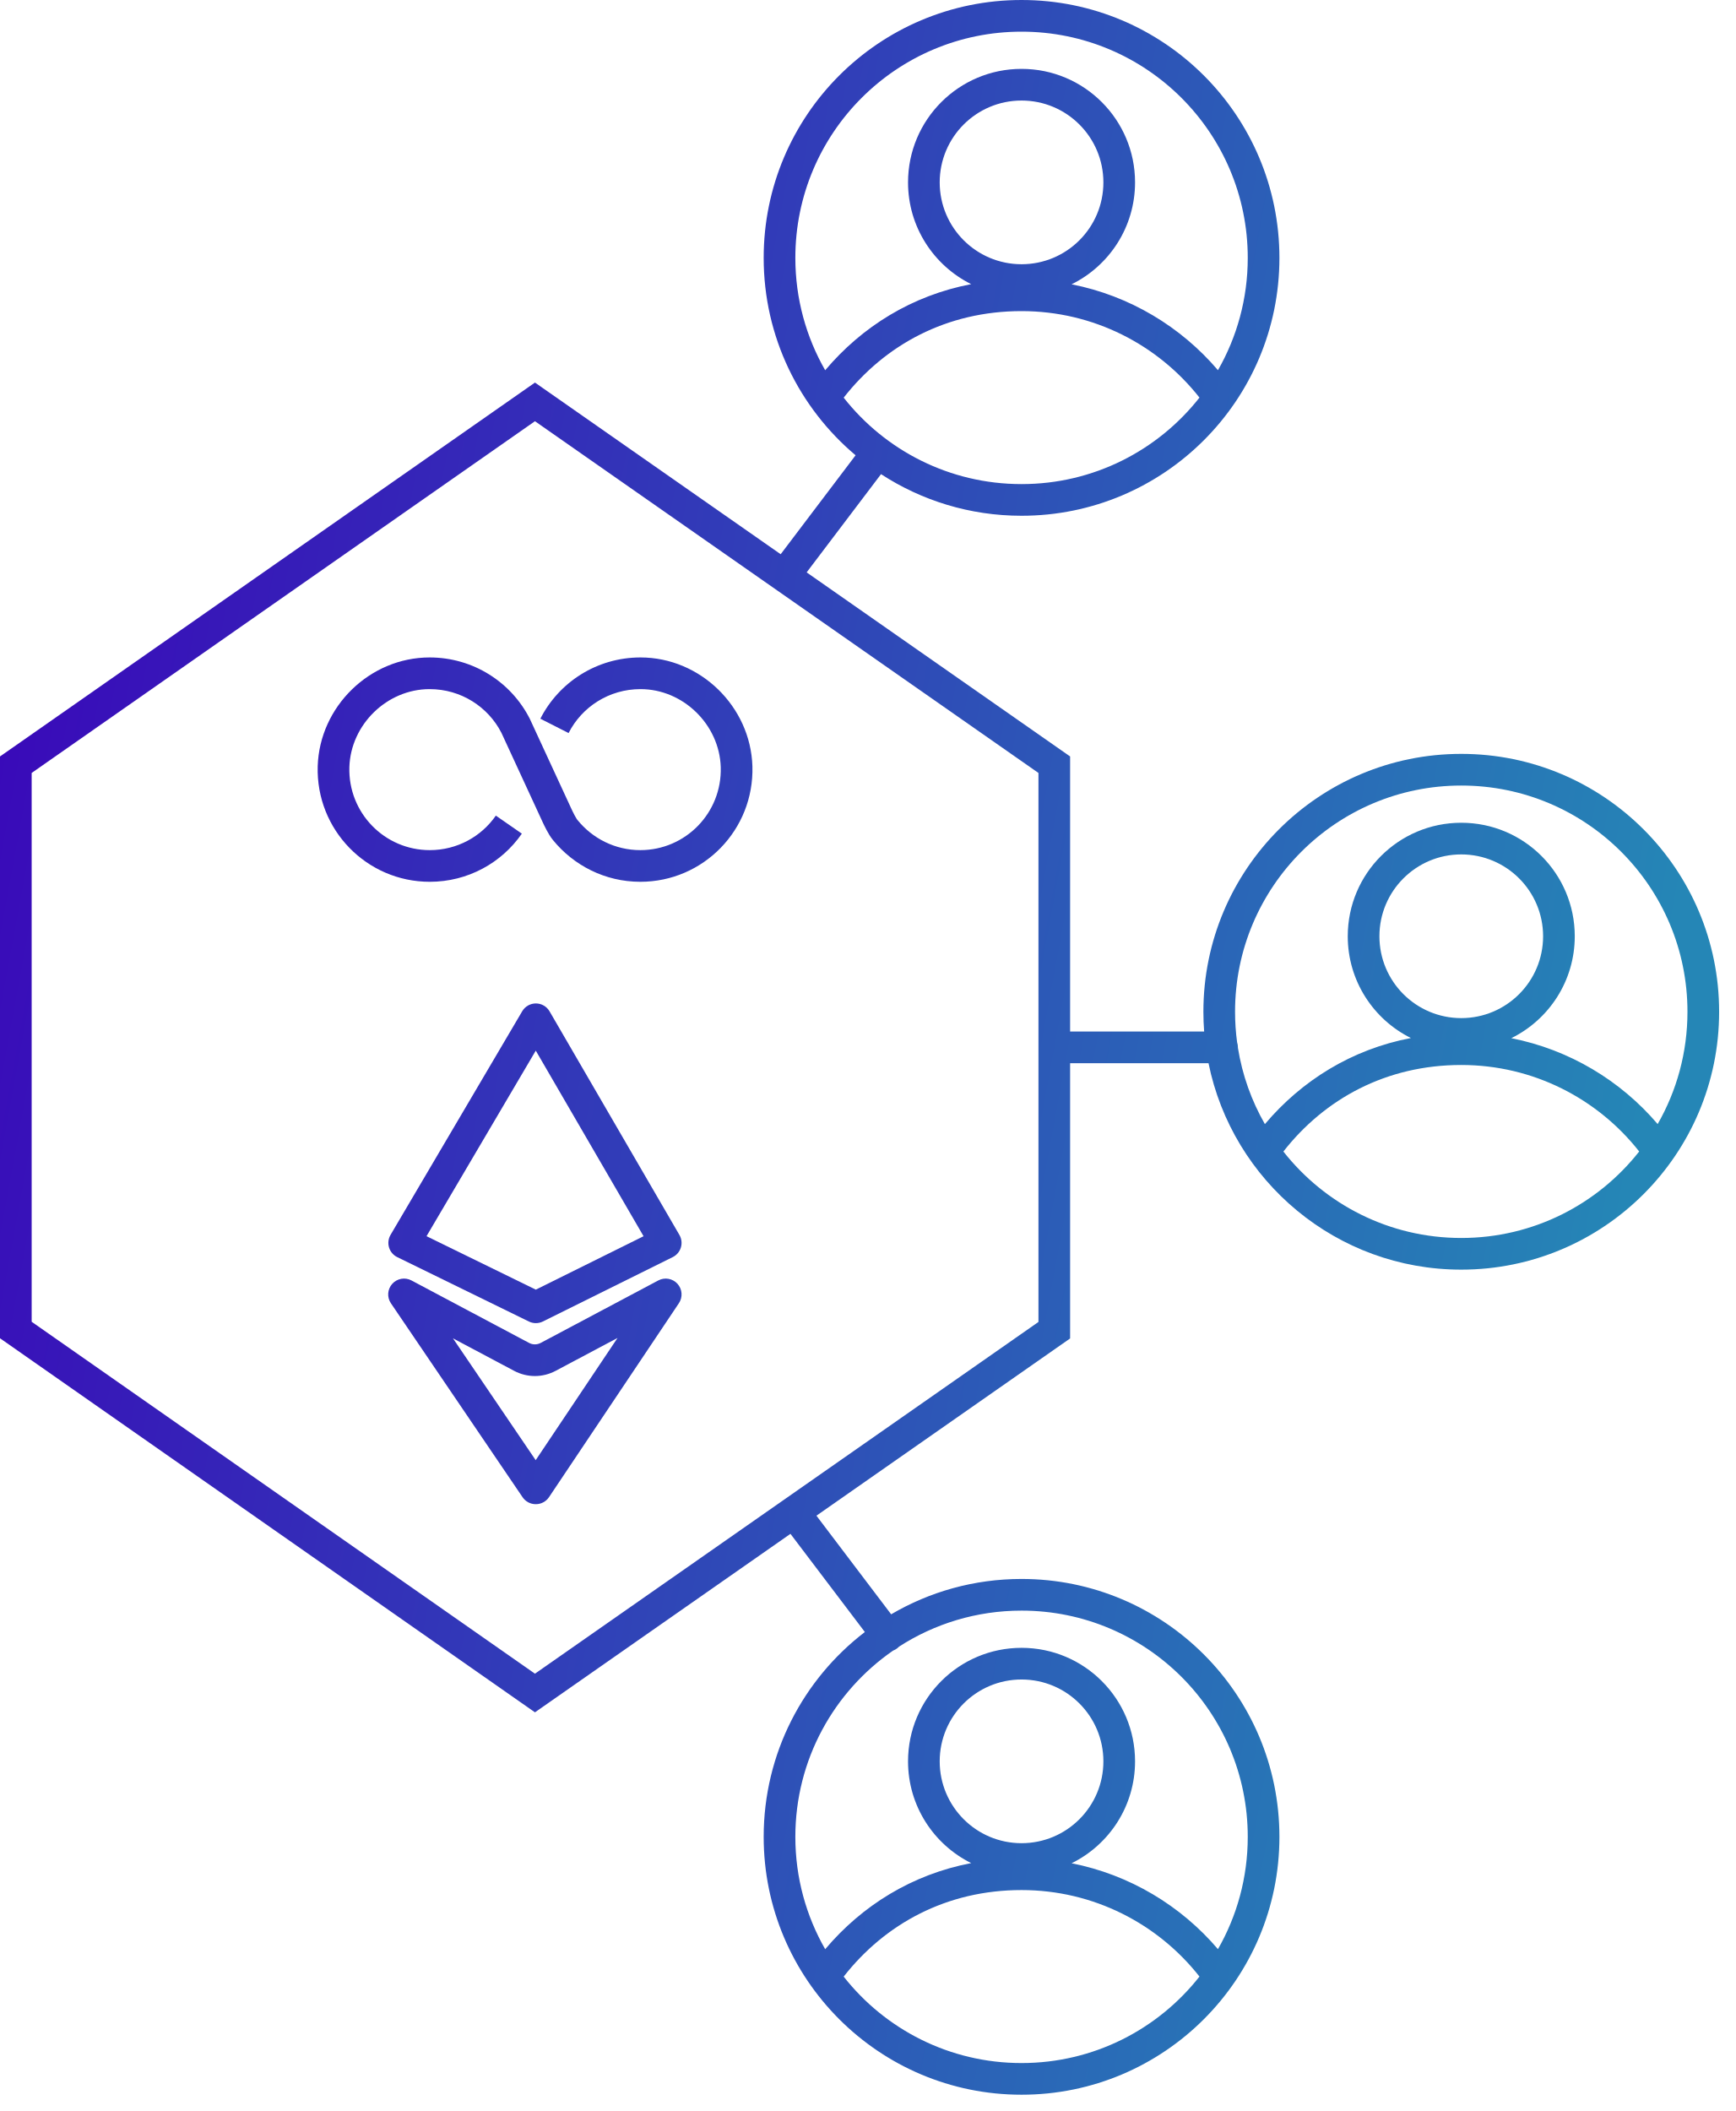
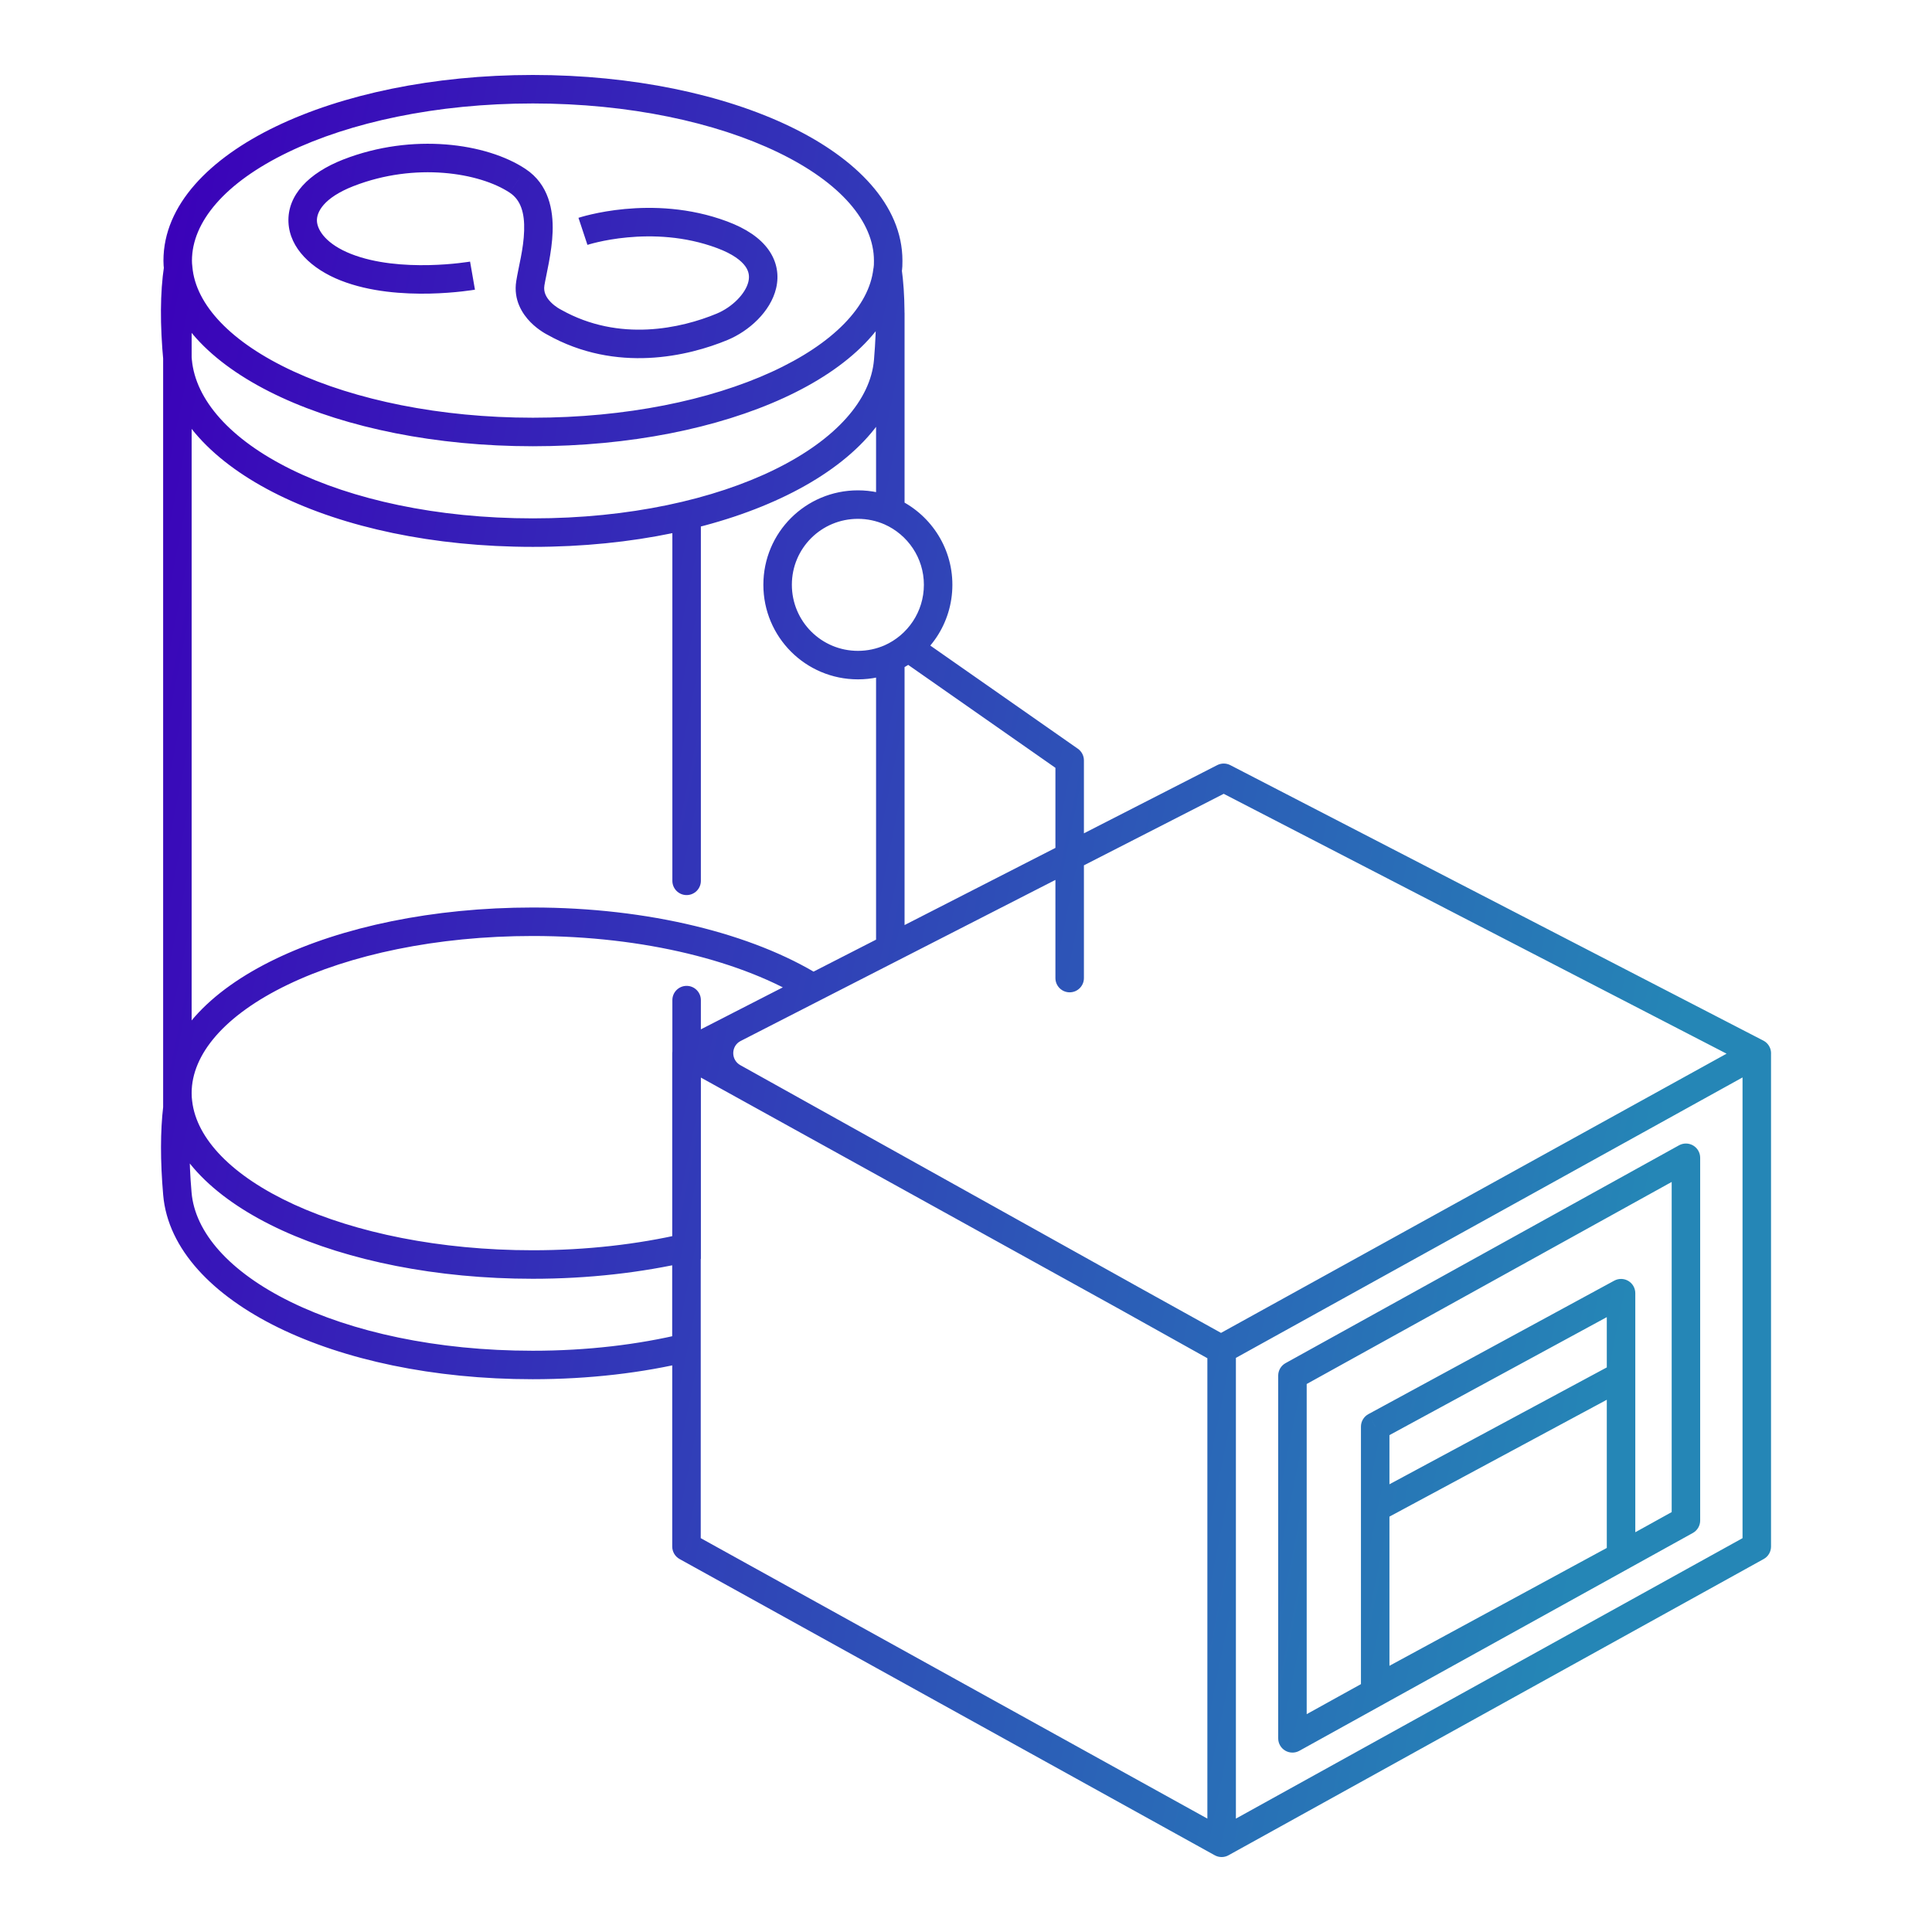
- <svg xmlns="http://www.w3.org/2000/svg" width="97" height="118" viewBox="0 0 97 118" fill="none">
-   <path d="M24.015 36.75C20.674 36.75 17.865 39.493 17.76 42.827L17.76 42.829C17.656 46.378 20.496 49.29 24.025 49.29C26.155 49.29 28.043 48.23 29.172 46.599L27.718 45.591C26.907 46.761 25.555 47.52 24.025 47.52C21.494 47.52 19.455 45.432 19.53 42.882C19.605 40.497 21.637 38.52 24.015 38.52C25.767 38.52 27.283 39.508 28.029 40.962L30.32 45.924C30.376 46.046 30.461 46.225 30.557 46.404C30.643 46.565 30.77 46.787 30.912 46.958C32.061 48.37 33.816 49.29 35.795 49.29C39.324 49.29 42.164 46.378 42.06 42.829L42.06 42.827C41.955 39.493 39.146 36.75 35.805 36.75C33.362 36.75 31.243 38.136 30.206 40.174L31.784 40.976C32.527 39.514 34.048 38.52 35.805 38.52C38.183 38.52 40.215 40.496 40.29 42.882C40.365 45.432 38.326 47.52 35.795 47.52C34.376 47.52 33.114 46.862 32.282 45.837L32.277 45.831L32.272 45.825C32.272 45.825 32.268 45.82 32.258 45.806C32.248 45.792 32.235 45.772 32.22 45.748C32.189 45.698 32.154 45.637 32.118 45.569C32.044 45.431 31.975 45.287 31.931 45.189L29.621 40.189L29.614 40.174C28.577 38.136 26.458 36.75 24.015 36.75Z" fill="url(#paint0_linear_6079_94812)" />
-   <path fill-rule="evenodd" clip-rule="evenodd" d="M21.926 71.764C22.198 71.461 22.641 71.383 23 71.573L29.57 75.063C29.78 75.175 30.019 75.175 30.229 75.064L36.8 71.573C37.158 71.383 37.6 71.461 37.872 71.762C38.144 72.063 38.176 72.51 37.95 72.847L30.69 83.688C30.526 83.933 30.25 84.08 29.955 84.08H29.945C29.652 84.08 29.378 83.935 29.213 83.692L21.853 72.852C21.624 72.516 21.655 72.067 21.926 71.764ZM31.06 76.627C30.331 77.014 29.469 77.014 28.74 76.627L25.322 74.811L29.945 81.62L34.52 74.789L31.06 76.627Z" fill="url(#paint1_linear_6079_94812)" />
-   <path fill-rule="evenodd" clip-rule="evenodd" d="M30.72 56.531C30.562 56.259 30.272 56.091 29.958 56.09C29.643 56.089 29.352 56.255 29.192 56.526L21.832 69.026C21.707 69.238 21.677 69.493 21.747 69.73C21.818 69.966 21.985 70.162 22.206 70.27L29.566 73.87C29.813 73.991 30.102 73.99 30.348 73.868L37.608 70.268C37.828 70.159 37.992 69.964 38.062 69.73C38.133 69.495 38.103 69.242 37.98 69.031L30.72 56.531ZM29.952 72.088L23.843 69.1L29.95 58.728L35.975 69.102L29.952 72.088Z" fill="url(#paint2_linear_6079_94812)" />
-   <path fill-rule="evenodd" clip-rule="evenodd" d="M42.69 14.415C42.69 6.454 49.144 0 57.105 0C65.066 0 71.52 6.454 71.52 14.415C71.52 22.376 65.066 28.83 57.105 28.83C54.207 28.83 51.51 27.975 49.25 26.504L45.092 31.995L59.82 42.284V57.66H67.312C67.284 57.295 67.27 56.927 67.27 56.555C67.27 48.594 73.724 42.14 81.685 42.14C89.646 42.14 96.1 48.594 96.1 56.555C96.1 64.516 89.646 70.97 81.685 70.97C74.708 70.97 68.889 66.014 67.557 59.43H59.82V74.816L45.639 84.723L49.816 90.236C51.955 88.98 54.446 88.26 57.105 88.26C65.066 88.26 71.52 94.714 71.52 102.675C71.52 110.636 65.066 117.09 57.105 117.09C49.144 117.09 42.69 110.636 42.69 102.675C42.69 98.009 44.907 93.86 48.346 91.226L44.187 85.738L29.905 95.715L0 74.806V42.284L29.905 21.385L43.64 30.98L47.828 25.449C44.687 22.805 42.69 18.843 42.69 14.415ZM57.105 1.77C50.121 1.77 44.46 7.431 44.46 14.415C44.46 16.701 45.067 18.845 46.128 20.696C48.188 18.256 50.98 16.516 54.29 15.883C52.198 14.845 50.76 12.688 50.76 10.195C50.76 6.691 53.601 3.85 57.105 3.85C60.609 3.85 63.45 6.691 63.45 10.195C63.45 12.695 62.004 14.858 59.902 15.892C63.154 16.532 66.016 18.266 68.084 20.693C69.144 18.843 69.75 16.7 69.75 14.415C69.75 7.431 64.089 1.77 57.105 1.77ZM67.051 22.225C64.734 19.28 61.137 17.39 57.105 17.39C52.919 17.39 49.475 19.273 47.162 22.228C49.477 25.171 53.071 27.06 57.105 27.06C61.141 27.06 64.736 25.169 67.051 22.225ZM69.2 58.57C69.445 60.101 69.965 61.54 70.708 62.836C72.769 60.397 75.56 58.656 78.87 58.023C76.778 56.985 75.34 54.828 75.34 52.335C75.34 48.831 78.181 45.99 81.685 45.99C85.189 45.99 88.03 48.831 88.03 52.335C88.03 54.835 86.584 56.998 84.482 58.032C87.734 58.672 90.596 60.406 92.664 62.833C93.724 60.983 94.33 58.84 94.33 56.555C94.33 49.571 88.669 43.91 81.685 43.91C74.701 43.91 69.04 49.571 69.04 56.555C69.04 57.135 69.079 57.705 69.155 58.264C69.184 58.352 69.2 58.447 69.2 58.545C69.2 58.553 69.2 58.562 69.2 58.57ZM50.15 92.14C50.08 92.193 50.005 92.234 49.927 92.263C46.624 94.545 44.46 98.357 44.46 102.675C44.46 104.961 45.067 107.105 46.128 108.956C48.188 106.516 50.98 104.776 54.29 104.143C52.198 103.105 50.76 100.948 50.76 98.455C50.76 94.951 53.601 92.11 57.105 92.11C60.609 92.11 63.45 94.951 63.45 98.455C63.45 100.955 62.004 103.118 59.902 104.152C63.154 104.792 66.016 106.526 68.084 108.953C69.144 107.103 69.75 104.96 69.75 102.675C69.75 95.691 64.089 90.03 57.105 90.03C54.583 90.03 52.233 90.768 50.26 92.041C50.227 92.076 50.19 92.11 50.15 92.14ZM67.051 110.485C64.734 107.54 61.137 105.65 57.105 105.65C52.919 105.65 49.475 107.533 47.162 110.488C49.477 113.431 53.071 115.32 57.105 115.32C61.141 115.32 64.736 113.429 67.051 110.485ZM29.905 23.545L1.77 43.206V73.884L29.905 93.555L58.05 73.894V43.206L29.905 23.545ZM57.105 93.88C54.578 93.88 52.53 95.928 52.53 98.455C52.53 100.982 54.578 103.03 57.105 103.03C59.632 103.03 61.68 100.982 61.68 98.455C61.68 95.928 59.632 93.88 57.105 93.88ZM81.685 59.53C85.717 59.53 89.314 61.42 91.631 64.365C89.316 67.309 85.721 69.2 81.685 69.2C77.651 69.2 74.057 67.311 71.742 64.368C74.055 61.413 77.499 59.53 81.685 59.53ZM77.11 52.335C77.11 49.808 79.158 47.76 81.685 47.76C84.212 47.76 86.26 49.808 86.26 52.335C86.26 54.862 84.212 56.91 81.685 56.91C79.158 56.91 77.11 54.862 77.11 52.335ZM57.105 5.62C54.578 5.62 52.53 7.668 52.53 10.195C52.53 12.722 54.578 14.77 57.105 14.77C59.632 14.77 61.68 12.722 61.68 10.195C61.68 7.668 59.632 5.62 57.105 5.62Z" fill="url(#paint3_linear_6079_94812)" />
+ <svg xmlns="http://www.w3.org/2000/svg" width="120" height="120" viewBox="0 0 120 120" fill="none">
+   <path d="M55.166 22.432L56.047 22.507L56.047 22.506L55.166 22.432ZM11.036 22.432L11.917 22.349L11.916 22.348L11.036 22.432ZM11.066 16.662L11.947 16.584L10.19 16.531L11.066 16.662ZM55.126 16.802L56.002 16.68L54.246 16.699L55.126 16.802ZM55.127 16.8L54.26 16.627L54.252 16.662L54.248 16.698L55.127 16.8ZM11.067 16.66L11.949 16.583L11.948 16.567L11.946 16.551L11.067 16.66ZM42.636 77.492H43.521V76.378L42.437 76.629L42.636 77.492ZM42.636 83.701L42.844 84.562L43.521 84.398V83.701H42.636ZM11.016 74.141L11.898 74.066L11.898 74.066L11.016 74.141ZM11.016 68.832L11.895 68.934L11.901 68.883V68.832H11.016ZM11.056 68.501L11.935 68.399L10.189 68.328L11.056 68.501ZM42.648 65.891L41.768 65.794L41.763 65.842V65.891H42.648ZM42.648 77.492L42.847 78.354L43.533 78.195V77.492H42.648ZM11.058 68.501L11.937 68.399L11.935 68.385L11.933 68.37L11.058 68.501ZM50.498 61.361L50.901 62.149L52.295 61.435L50.964 60.609L50.498 61.361ZM42.708 65.352L42.304 64.564L41.881 64.781L41.828 65.254L42.708 65.352ZM43.532 32.49C43.532 32.001 43.136 31.605 42.647 31.605C42.158 31.605 41.762 32.001 41.762 32.49H43.532ZM41.762 54.71C41.762 55.199 42.158 55.595 42.647 55.595C43.136 55.595 43.532 55.199 43.532 54.71H41.762ZM43.532 62.119C43.532 61.63 43.136 61.234 42.647 61.234C42.158 61.234 41.762 61.63 41.762 62.119H43.532ZM41.762 76.929C41.762 77.417 42.158 77.814 42.647 77.814C43.136 77.814 43.532 77.417 43.532 76.929H41.762ZM34.419 20.01L34.853 19.239L34.83 19.225L34.805 19.214L34.419 20.01ZM32.939 17.6L32.065 17.46L32.065 17.461L32.939 17.6ZM32.149 11.23L31.659 11.967L31.662 11.969L32.149 11.23ZM21.649 10.73L21.328 9.905L21.327 9.905L21.649 10.73ZM109.117 65.419H110.002C110.002 65.106 109.837 64.816 109.567 64.657C109.297 64.498 108.963 64.493 108.689 64.645L109.117 65.419ZM109.117 96.059L109.546 96.834C109.828 96.678 110.002 96.381 110.002 96.059H109.117ZM75.877 114.459H74.992C74.992 114.773 75.158 115.063 75.428 115.222C75.698 115.381 76.032 115.385 76.306 115.234L75.877 114.459ZM75.877 83.819L75.449 83.045C75.167 83.201 74.992 83.498 74.992 83.819H75.877ZM104.716 94.442L105.144 95.216C105.426 95.06 105.601 94.763 105.601 94.442H104.716ZM80.276 107.972H79.391C79.391 108.285 79.556 108.575 79.826 108.734C80.096 108.893 80.43 108.898 80.704 108.746L80.276 107.972ZM80.276 85.442L79.847 84.667C79.566 84.823 79.391 85.12 79.391 85.442H80.276ZM104.716 71.912H105.601C105.601 71.598 105.435 71.308 105.165 71.149C104.895 70.99 104.561 70.986 104.287 71.137L104.716 71.912ZM100.686 96.672L101.108 97.45C101.394 97.295 101.571 96.996 101.571 96.672H100.686ZM85.416 104.952H84.531C84.531 105.264 84.696 105.553 84.964 105.712C85.232 105.872 85.564 105.878 85.838 105.73L85.416 104.952ZM85.416 88.612L84.994 87.834C84.709 87.989 84.531 88.287 84.531 88.612H85.416ZM100.686 80.322H101.571C101.571 80.01 101.407 79.721 101.139 79.561C100.871 79.402 100.538 79.395 100.264 79.544L100.686 80.322ZM84.997 92.892C84.567 93.123 84.405 93.66 84.637 94.09C84.868 94.521 85.405 94.682 85.835 94.451L84.997 92.892ZM100.695 86.461C101.126 86.229 101.287 85.692 101.056 85.262C100.824 84.832 100.288 84.67 99.857 84.902L100.695 86.461ZM75.879 83.819H76.764C76.764 83.484 76.575 83.178 76.275 83.028L75.879 83.819ZM75.879 114.459L75.45 115.234C75.725 115.385 76.058 115.381 76.328 115.222C76.598 115.063 76.764 114.773 76.764 114.459H75.879ZM42.639 96.059H41.754C41.754 96.381 41.929 96.678 42.21 96.834L42.639 96.059ZM42.639 65.419L43.265 64.794C43.012 64.541 42.631 64.465 42.3 64.602C41.97 64.739 41.754 65.061 41.754 65.419H42.639ZM42.649 65.429L42.023 66.055C42.082 66.114 42.148 66.164 42.221 66.204L42.649 65.429ZM75.819 83.809L75.388 84.582C75.643 84.725 75.953 84.732 76.215 84.601L75.819 83.809ZM109.119 65.42L109.547 66.195C109.833 66.037 110.008 65.734 110.004 65.408C109.999 65.081 109.815 64.784 109.525 64.634L109.119 65.42ZM45.549 66.93L45.115 67.702L45.118 67.703L45.549 66.93ZM45.599 63.87L46.002 64.658L46.002 64.658L45.599 63.87ZM50.499 61.36L50.096 60.572L50.095 60.572L50.499 61.36ZM76.009 48.31L76.415 47.524C76.161 47.393 75.86 47.392 75.606 47.522L76.009 48.31ZM65.554 60.75C65.554 61.239 65.95 61.635 66.439 61.635C66.928 61.635 67.324 61.239 67.324 60.75H65.554ZM66.439 47.23H67.324C67.324 46.941 67.183 46.67 66.946 46.504L66.439 47.23ZM57.306 39.764C56.906 39.484 56.354 39.582 56.074 39.983C55.794 40.383 55.892 40.935 56.292 41.215L57.306 39.764ZM55.299 31.761L55.66 30.953L55.653 30.95L55.299 31.761ZM54.284 22.356C54.073 24.821 51.953 27.28 48.124 29.16C44.338 31.018 39.085 32.197 33.096 32.197V33.967C39.296 33.967 44.828 32.75 48.904 30.748C52.938 28.768 55.758 25.902 56.047 22.507L54.284 22.356ZM33.096 32.197C27.106 32.197 21.868 31.018 18.091 29.16C14.273 27.281 12.149 24.821 11.917 22.349L10.154 22.514C10.472 25.902 13.283 28.767 17.31 30.748C21.378 32.75 26.895 33.967 33.096 33.967V32.197ZM11.916 22.348C11.701 20.063 11.725 18.239 11.941 16.792L10.19 16.531C9.946 18.164 9.93 20.14 10.154 22.515L11.916 22.348ZM10.184 16.739C10.477 20.061 13.409 22.8 17.452 24.672C21.555 26.572 27.069 27.717 33.096 27.717V25.947C27.272 25.947 22.021 24.837 18.196 23.066C14.312 21.268 12.154 18.922 11.947 16.584L10.184 16.739ZM33.096 27.717C39.121 27.717 44.596 26.589 48.679 24.717C52.707 22.871 55.624 20.174 56.005 16.904L54.246 16.699C53.977 19.02 51.804 21.338 47.942 23.108C44.135 24.854 38.92 25.947 33.096 25.947V27.717ZM54.249 16.924C54.447 18.348 54.47 20.138 54.284 22.358L56.047 22.506C56.241 20.205 56.224 18.275 56.002 16.68L54.249 16.924ZM54.282 16.191C54.282 16.406 54.279 16.527 54.26 16.627L55.995 16.974C56.055 16.674 56.052 16.375 56.052 16.191H54.282ZM54.248 16.698C53.979 19.016 51.79 21.335 47.914 23.107C44.096 24.853 38.882 25.945 33.097 25.945V27.715C39.083 27.715 44.558 26.588 48.651 24.717C52.685 22.871 55.626 20.175 56.007 16.903L54.248 16.698ZM33.097 25.945C27.315 25.945 22.063 24.836 18.227 23.065C14.33 21.265 12.155 18.919 11.949 16.583L10.186 16.738C10.479 20.062 13.435 22.801 17.485 24.672C21.597 26.57 27.11 27.715 33.097 27.715V25.945ZM11.946 16.551C11.93 16.424 11.922 16.311 11.922 16.191H10.152C10.152 16.39 10.165 16.577 10.189 16.77L11.946 16.551ZM11.922 16.191C11.922 13.783 13.974 11.345 17.885 9.458C21.733 7.6 27.111 6.426 33.097 6.426V4.656C26.904 4.656 21.252 5.866 17.115 7.864C13.041 9.831 10.152 12.718 10.152 16.191H11.922ZM33.097 6.426C39.084 6.426 44.465 7.6 48.315 9.458C52.229 11.346 54.282 13.783 54.282 16.191H56.052C56.052 12.718 53.161 9.83 49.084 7.863C44.945 5.866 39.291 4.656 33.097 4.656V6.426ZM33.086 79.427C36.571 79.427 39.878 79.04 42.836 78.354L42.437 76.629C39.615 77.284 36.442 77.656 33.086 77.656V79.427ZM41.751 77.492V83.701H43.521V77.492H41.751ZM42.429 82.841C39.641 83.514 36.481 83.897 33.086 83.897V85.666C36.612 85.666 39.912 85.269 42.844 84.562L42.429 82.841ZM33.086 83.897C27.097 83.897 21.843 82.721 18.057 80.864C14.228 78.987 12.108 76.531 11.898 74.066L10.135 74.217C10.424 77.612 13.245 80.476 17.278 82.454C21.355 84.452 26.886 85.666 33.086 85.666V83.897ZM11.898 74.066C11.722 72.007 11.734 70.31 11.895 68.934L10.137 68.728C9.959 70.253 9.951 72.076 10.135 74.217L11.898 74.066ZM11.901 68.832C11.901 68.805 11.905 68.769 11.924 68.675L10.189 68.328C10.167 68.434 10.131 68.618 10.131 68.832H11.901ZM10.177 68.603C10.558 71.88 13.498 74.579 17.533 76.426C21.625 78.299 27.101 79.427 33.086 79.427V77.656C27.302 77.656 22.087 76.564 18.27 74.817C14.395 73.043 12.205 70.722 11.935 68.399L10.177 68.603ZM41.763 65.891V77.492H43.533V65.891H41.763ZM42.449 76.629C39.617 77.284 36.444 77.656 33.088 77.656V79.427C36.572 79.427 39.879 79.039 42.847 78.354L42.449 76.629ZM33.088 77.656C27.304 77.656 22.089 76.564 18.271 74.817C14.396 73.043 12.207 70.722 11.937 68.399L10.179 68.603C10.559 71.88 13.499 74.579 17.535 76.426C21.627 78.299 27.102 79.427 33.088 79.427V77.656ZM11.933 68.37C11.912 68.228 11.903 68.065 11.903 67.891H10.133C10.133 68.118 10.144 68.375 10.183 68.633L11.933 68.37ZM11.903 67.891C11.903 65.484 13.954 63.049 17.866 61.164C21.715 59.308 27.096 58.136 33.088 58.136V56.367C26.89 56.367 21.235 57.575 17.097 59.569C13.022 61.534 10.133 64.419 10.133 67.891H11.903ZM33.088 58.136C40.057 58.136 46.181 59.725 50.031 62.114L50.964 60.609C46.755 57.998 40.279 56.367 33.088 56.367V58.136ZM41.828 65.254L41.768 65.794L43.528 65.989L43.587 65.449L41.828 65.254ZM56.184 58.912V40.892H54.414V58.912H56.184ZM41.762 32.49V54.71H43.532V32.49H41.762ZM41.762 62.119V76.929H43.532V62.119H41.762ZM10.133 19.419V70.519H11.903V19.419H10.133ZM36.209 14.37C36.488 15.21 36.488 15.21 36.487 15.21C36.487 15.21 36.487 15.21 36.487 15.21C36.487 15.21 36.487 15.21 36.487 15.21C36.486 15.21 36.486 15.21 36.487 15.21C36.487 15.21 36.489 15.209 36.492 15.208C36.497 15.207 36.506 15.204 36.519 15.2C36.545 15.192 36.587 15.179 36.643 15.163C36.755 15.131 36.924 15.086 37.142 15.036C37.58 14.935 38.211 14.816 38.972 14.745C40.502 14.601 42.518 14.655 44.539 15.409L45.158 13.751C42.809 12.874 40.505 12.823 38.807 12.982C37.955 13.062 37.246 13.196 36.746 13.311C36.496 13.368 36.297 13.421 36.158 13.461C36.089 13.48 36.035 13.497 35.996 13.509C35.977 13.515 35.962 13.52 35.95 13.523C35.945 13.525 35.94 13.526 35.937 13.527C35.935 13.528 35.934 13.529 35.932 13.529C35.932 13.529 35.931 13.529 35.931 13.53C35.93 13.53 35.93 13.53 35.93 13.53C35.93 13.53 35.929 13.53 36.209 14.37ZM44.539 15.409C45.536 15.781 46.048 16.197 46.294 16.541C46.52 16.858 46.56 17.169 46.485 17.492C46.311 18.232 45.492 19.075 44.51 19.482L45.188 21.117C46.496 20.575 47.861 19.373 48.208 17.897C48.392 17.113 48.276 16.274 47.735 15.514C47.213 14.781 46.347 14.194 45.158 13.751L44.539 15.409ZM44.51 19.482C42.326 20.388 38.467 21.274 34.853 19.239L33.984 20.781C38.291 23.206 42.791 22.111 45.188 21.117L44.51 19.482ZM34.419 20.01C34.805 19.214 34.806 19.214 34.806 19.214C34.806 19.214 34.806 19.214 34.806 19.214C34.807 19.214 34.807 19.215 34.807 19.215C34.808 19.215 34.809 19.215 34.809 19.215C34.81 19.216 34.81 19.216 34.81 19.216C34.811 19.216 34.809 19.216 34.807 19.214C34.801 19.211 34.79 19.206 34.775 19.197C34.744 19.18 34.696 19.152 34.636 19.113C34.514 19.034 34.359 18.918 34.215 18.772C33.92 18.473 33.749 18.138 33.813 17.739L32.065 17.461C31.878 18.631 32.448 19.501 32.955 20.015C33.212 20.275 33.474 20.468 33.669 20.595C33.767 20.66 33.852 20.709 33.915 20.744C33.946 20.762 33.972 20.775 33.992 20.786C34.002 20.791 34.01 20.795 34.017 20.798C34.02 20.8 34.023 20.802 34.026 20.803C34.027 20.803 34.028 20.804 34.029 20.805C34.03 20.805 34.03 20.805 34.031 20.805C34.031 20.805 34.031 20.805 34.032 20.806C34.032 20.806 34.032 20.806 34.419 20.01ZM33.812 17.74C33.915 17.101 34.284 15.677 34.325 14.387C34.367 13.061 34.096 11.453 32.636 10.491L31.662 11.969C32.342 12.417 32.591 13.214 32.555 14.331C32.519 15.483 32.212 16.538 32.065 17.46L33.812 17.74ZM32.638 10.492C30.227 8.892 25.619 8.235 21.328 9.905L21.97 11.555C25.799 10.065 29.791 10.727 31.659 11.967L32.638 10.492ZM21.327 9.905C19.173 10.745 17.841 12.126 17.917 13.806C17.99 15.428 19.365 16.715 21.165 17.423L21.813 15.776C20.282 15.174 19.712 14.317 19.685 13.726C19.661 13.194 20.074 12.294 21.97 11.554L21.327 9.905ZM21.165 17.423C22.991 18.142 25.094 18.27 26.687 18.236C27.493 18.218 28.191 18.158 28.688 18.102C28.937 18.074 29.136 18.047 29.276 18.027C29.345 18.017 29.399 18.008 29.438 18.002C29.456 17.999 29.471 17.997 29.482 17.995C29.487 17.994 29.491 17.993 29.495 17.993C29.496 17.992 29.497 17.992 29.498 17.992C29.499 17.992 29.5 17.992 29.5 17.992C29.5 17.992 29.5 17.992 29.5 17.992C29.5 17.992 29.501 17.992 29.349 17.12C29.197 16.248 29.197 16.248 29.197 16.248C29.197 16.248 29.197 16.248 29.197 16.248C29.197 16.248 29.197 16.248 29.197 16.248C29.197 16.248 29.197 16.248 29.196 16.248C29.195 16.248 29.193 16.249 29.189 16.249C29.182 16.25 29.172 16.252 29.157 16.255C29.127 16.259 29.08 16.267 29.02 16.275C28.898 16.293 28.718 16.318 28.49 16.343C28.034 16.395 27.391 16.45 26.648 16.466C25.143 16.499 23.316 16.368 21.813 15.776L21.165 17.423ZM108.232 65.419V96.059H110.002V65.419H108.232ZM108.689 95.285L75.449 113.685L76.306 115.234L109.546 96.834L108.689 95.285ZM76.762 114.459V83.819H74.992V114.459H76.762ZM76.306 84.594L109.546 66.194L108.689 64.645L75.449 83.045L76.306 84.594ZM104.287 93.667L79.847 107.197L80.704 108.746L105.144 95.216L104.287 93.667ZM81.161 107.972V85.442H79.391V107.972H81.161ZM80.704 86.216L105.144 72.686L104.287 71.137L79.847 84.667L80.704 86.216ZM103.831 71.912V94.442H105.601V71.912H103.831ZM100.264 95.894L84.995 104.174L85.838 105.73L101.108 97.45L100.264 95.894ZM86.301 104.952V88.612H84.531V104.952H86.301ZM85.839 89.389L101.109 81.1L100.264 79.544L84.994 87.834L85.839 89.389ZM99.801 80.322V96.672H101.571V80.322H99.801ZM85.835 94.451L100.695 86.461L99.857 84.902L84.997 92.892L85.835 94.451ZM74.994 83.819V114.459H76.764V83.819H74.994ZM76.308 113.685L43.068 95.285L42.21 96.834L75.45 115.234L76.308 113.685ZM43.524 96.059V65.419H41.754V96.059H43.524ZM42.013 66.045L42.023 66.055L43.275 64.804L43.265 64.794L42.013 66.045ZM69.567 81.332L75.388 84.582L76.251 83.037L70.43 79.787L69.567 81.332ZM76.215 84.601L76.235 84.591L75.443 83.008L75.423 83.018L76.215 84.601ZM75.443 84.591L75.483 84.611L76.275 83.028L76.235 83.008L75.443 84.591ZM69.57 81.333L75.41 84.573L76.268 83.026L70.428 79.786L69.57 81.333ZM108.691 64.645L75.411 83.025L76.267 84.574L109.547 66.195L108.691 64.645ZM45.982 66.159C45.382 65.821 45.406 64.963 46.002 64.658L45.195 63.082C43.331 64.037 43.296 66.679 45.115 67.702L45.982 66.159ZM75.603 49.096L108.712 66.206L109.525 64.634L76.415 47.524L75.603 49.096ZM67.324 60.75V47.23H65.554V60.75H67.324ZM66.946 46.504L57.306 39.764L56.292 41.215L65.932 47.955L66.946 46.504ZM57.384 36.321C57.384 37.998 56.382 39.441 54.939 40.084L55.66 41.7C57.716 40.784 59.154 38.724 59.154 36.321H57.384ZM54.946 40.081C54.434 40.303 53.874 40.426 53.289 40.426V42.196C54.124 42.196 54.924 42.021 55.653 41.703L54.946 40.081ZM53.289 40.426C51.018 40.426 49.184 38.593 49.184 36.321H47.414C47.414 39.57 50.04 42.196 53.289 42.196V40.426ZM49.184 36.321C49.184 34.052 51.016 32.226 53.289 32.226V30.456C50.043 30.456 47.414 33.07 47.414 36.321H49.184ZM53.289 32.226C53.873 32.226 54.433 32.35 54.946 32.573L55.653 30.95C54.925 30.633 54.125 30.456 53.289 30.456V32.226ZM54.939 32.57C56.383 33.213 57.384 34.655 57.384 36.321H59.154C59.154 33.927 57.715 31.869 55.66 30.953L54.939 32.57ZM50.094 60.574L42.304 64.564L43.111 66.139L50.901 62.149L50.094 60.574ZM56.184 31.759V19.419H54.414V31.759H56.184ZM42.221 66.204L69.571 81.334L70.427 79.785L43.077 64.655L42.221 66.204ZM70.43 79.786L45.98 66.157L45.118 67.703L69.568 81.332L70.43 79.786ZM46.002 64.658L50.902 62.148L50.095 60.572L45.195 63.082L46.002 64.658ZM50.902 62.148L76.412 49.098L75.606 47.522L50.096 60.572L50.902 62.148Z" fill="url(#paint0_linear_9795_85559)" />
  <defs>
-     <linearGradient id="paint0_linear_6079_94812" x1="0" y1="0" x2="99.832" y2="18.365" gradientUnits="userSpaceOnUse">
-       <stop stop-color="#3B00B9" />
-       <stop offset="1" stop-color="#2586B6" />
-     </linearGradient>
-     <linearGradient id="paint1_linear_6079_94812" x1="0" y1="0" x2="99.832" y2="18.365" gradientUnits="userSpaceOnUse">
-       <stop stop-color="#3B00B9" />
-       <stop offset="1" stop-color="#2586B6" />
-     </linearGradient>
-     <linearGradient id="paint2_linear_6079_94812" x1="0" y1="0" x2="99.832" y2="18.365" gradientUnits="userSpaceOnUse">
-       <stop stop-color="#3B00B9" />
-       <stop offset="1" stop-color="#2586B6" />
-     </linearGradient>
-     <linearGradient id="paint3_linear_6079_94812" x1="0" y1="0" x2="99.832" y2="18.365" gradientUnits="userSpaceOnUse">
+     <linearGradient id="paint0_linear_9795_85559" x1="10.881" y1="5.541" x2="112.245" y2="26.032" gradientUnits="userSpaceOnUse">
      <stop stop-color="#3B00B9" />
      <stop offset="1" stop-color="#2586B6" />
    </linearGradient>
  </defs>
</svg>
